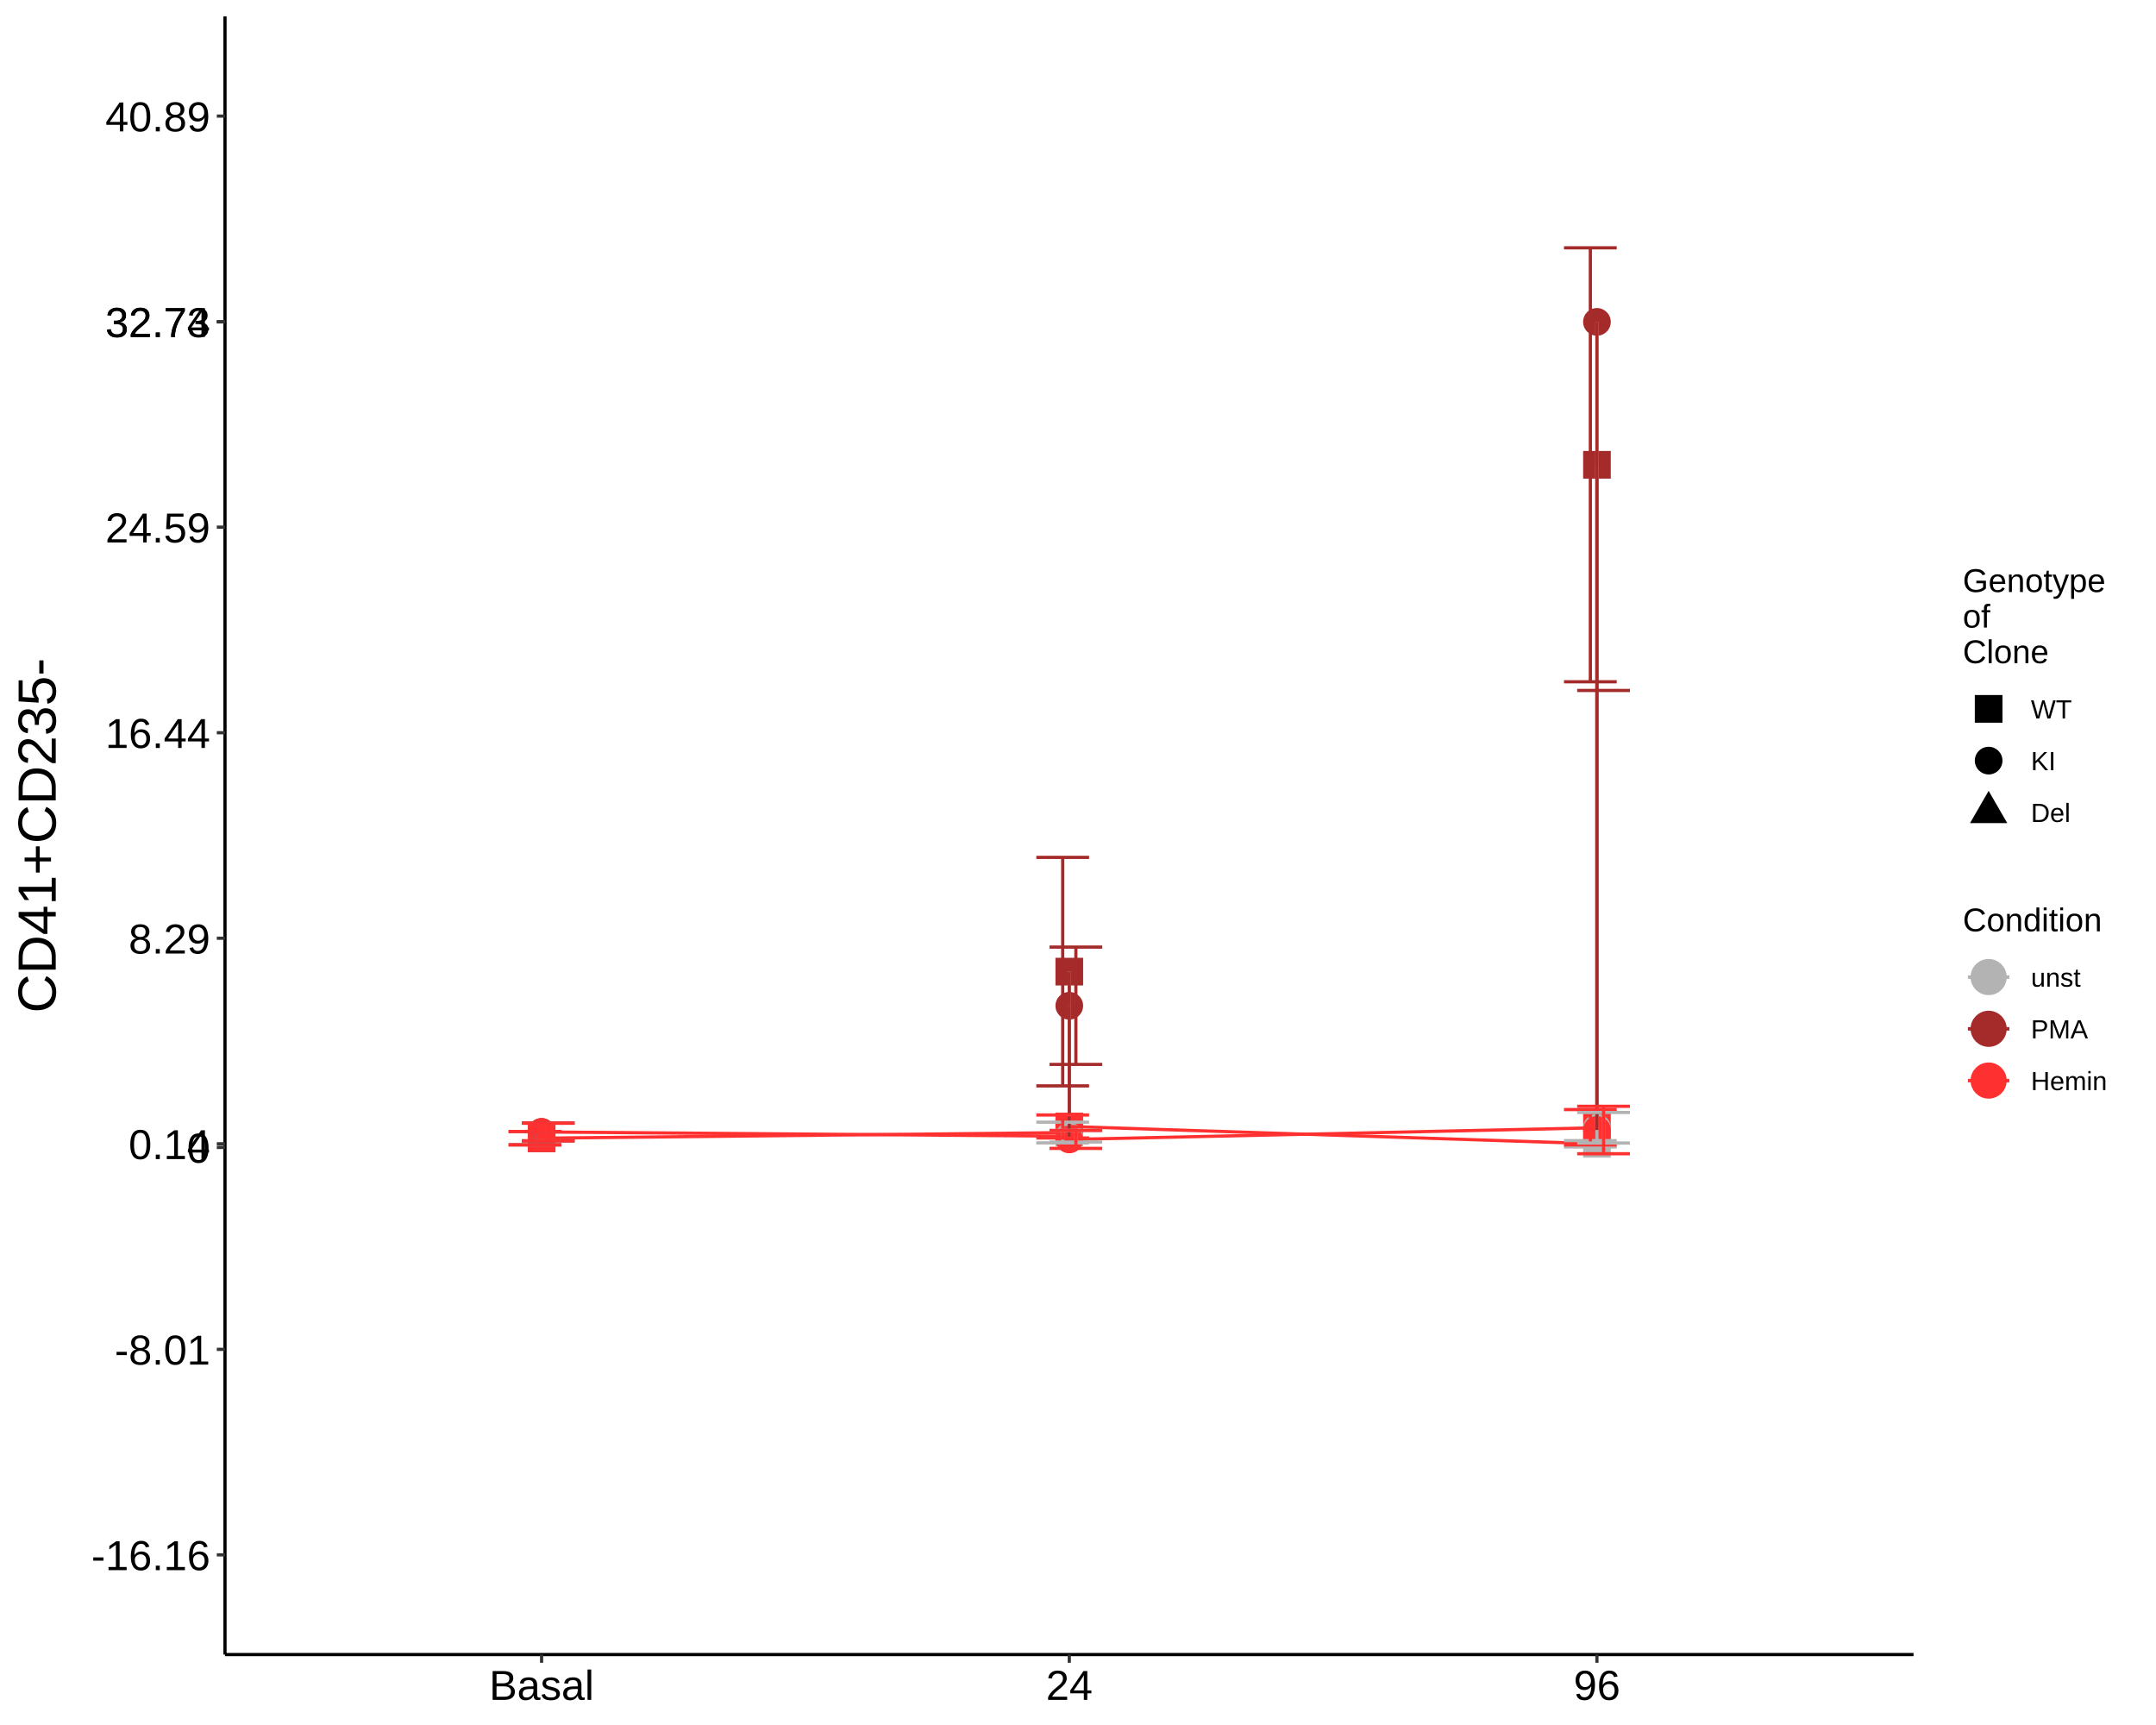
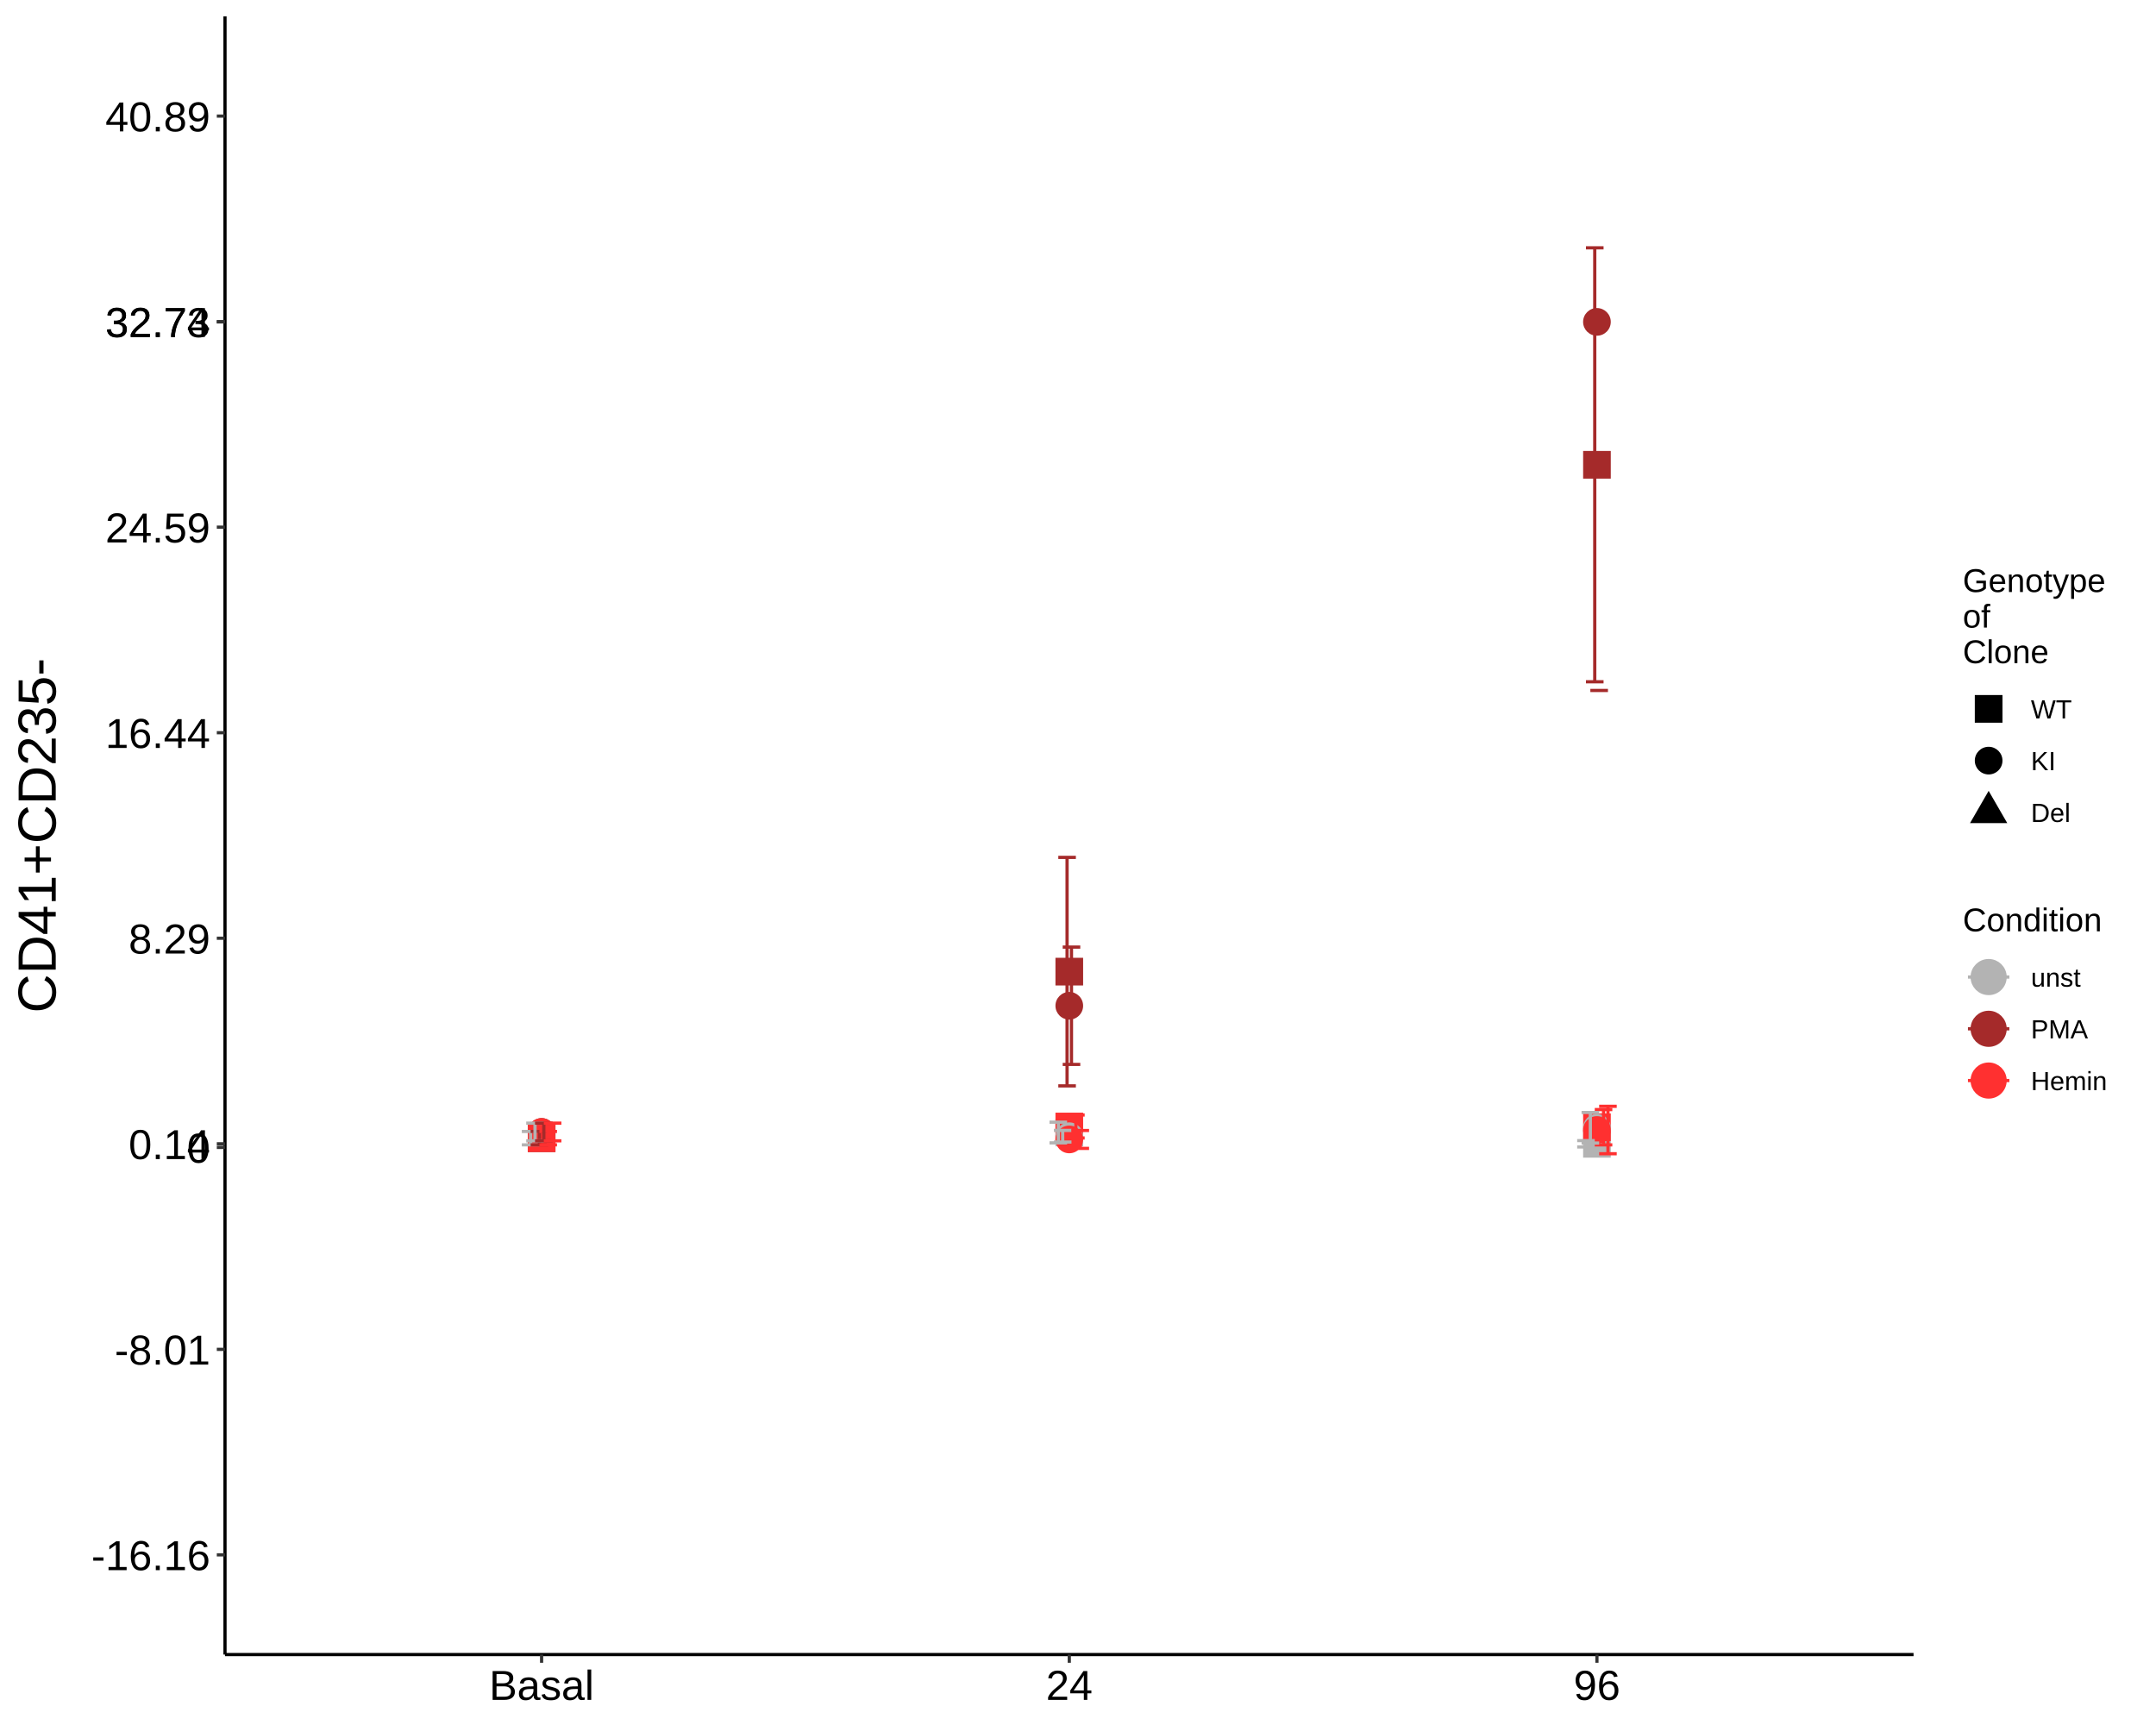
<svg xmlns="http://www.w3.org/2000/svg" class="svglite" width="720.00pt" height="576.00pt" viewBox="0 0 720.00 576.00">
  <defs>
    <style type="text/css">
    .svglite line, .svglite polyline, .svglite polygon, .svglite path, .svglite rect, .svglite circle {
      fill: none;
      stroke: #000000;
      stroke-linecap: round;
      stroke-linejoin: round;
      stroke-miterlimit: 10.00;
    }
  </style>
  </defs>
  <rect width="100%" height="100%" style="stroke: none; fill: #FFFFFF;" />
  <defs>
    <clipPath id="cpMC4wMHw3MjAuMDB8MC4wMHw1NzYuMDA=">
      <rect x="0.00" y="0.00" width="720.00" height="576.00" />
    </clipPath>
  </defs>
  <g clip-path="url(#cpMC4wMHw3MjAuMDB8MC4wMHw1NzYuMDA=)">
    <rect x="0" y="0.00" width="720.00" height="576.00" style="stroke-width: 1.07; stroke: #FFFFFF; fill: #FFFFFF;" />
  </g>
  <defs>
    <clipPath id="cpNzUuMTR8NjM5LjAzfDUuNDh8NTUyLjQ4">
      <rect x="75.14" y="5.48" width="563.89" height="547.00" />
    </clipPath>
  </defs>
  <g clip-path="url(#cpNzUuMTR8NjM5LjAzfDUuNDh8NTUyLjQ4)">
    <rect x="75.14" y="5.48" width="563.89" height="547.00" style="stroke-width: 1.07; stroke: none; fill: #FFFFFF;" />
    <polygon points="176.25,384.67 185.49,384.67 185.49,375.43 176.25,375.43 " style="stroke-width: 2.83; stroke: none; fill: #B3B3B3;" />
    <polygon points="352.47,382.78 361.71,382.78 361.71,373.55 352.47,373.55 " style="stroke-width: 2.83; stroke: none; fill: #B3B3B3;" />
    <polygon points="528.69,386.55 537.92,386.55 537.92,377.31 528.69,377.31 " style="stroke-width: 2.83; stroke: none; fill: #B3B3B3;" />
    <polygon points="176.25,384.67 185.49,384.67 185.49,375.43 176.25,375.43 " style="stroke-width: 2.83; stroke: none; fill: #A52A2A;" />
    <polygon points="352.47,329.06 361.71,329.06 361.71,319.82 352.47,319.82 " style="stroke-width: 2.83; stroke: none; fill: #A52A2A;" />
    <polygon points="528.69,159.82 537.92,159.82 537.92,150.58 528.69,150.58 " style="stroke-width: 2.83; stroke: none; fill: #A52A2A;" />
    <polygon points="176.25,384.67 185.49,384.67 185.49,375.43 176.25,375.43 " style="stroke-width: 2.83; stroke: none; fill: #FF3030;" />
    <polygon points="352.47,380.76 361.71,380.76 361.71,371.53 352.47,371.53 " style="stroke-width: 2.83; stroke: none; fill: #FF3030;" />
    <polygon points="528.69,381.02 537.92,381.02 537.92,371.78 528.69,371.78 " style="stroke-width: 2.83; stroke: none; fill: #FF3030;" />
    <circle cx="180.87" cy="377.98" r="4.62" style="stroke-width: 2.83; stroke: none; fill: #B3B3B3;" />
    <circle cx="357.09" cy="379.40" r="4.62" style="stroke-width: 2.83; stroke: none; fill: #B3B3B3;" />
    <circle cx="533.30" cy="376.57" r="4.62" style="stroke-width: 2.83; stroke: none; fill: #B3B3B3;" />
    <circle cx="180.87" cy="377.98" r="4.62" style="stroke-width: 2.83; stroke: none; fill: #A52A2A;" />
    <circle cx="357.09" cy="335.84" r="4.62" style="stroke-width: 2.83; stroke: none; fill: #A52A2A;" />
    <circle cx="533.30" cy="107.48" r="4.62" style="stroke-width: 2.83; stroke: none; fill: #A52A2A;" />
    <circle cx="180.87" cy="377.98" r="4.62" style="stroke-width: 2.83; stroke: none; fill: #FF3030;" />
    <circle cx="357.09" cy="380.47" r="4.62" style="stroke-width: 2.83; stroke: none; fill: #FF3030;" />
    <circle cx="533.30" cy="377.32" r="4.62" style="stroke-width: 2.83; stroke: none; fill: #FF3030;" />
-     <line x1="180.87" y1="380.05" x2="180.87" y2="380.05" style="stroke-width: 1.07; stroke: #B3B3B3; stroke-linecap: butt;" />
-     <line x1="180.87" y1="380.05" x2="180.87" y2="380.05" style="stroke-width: 1.07; stroke: #A52A2A; stroke-linecap: butt;" />
-     <line x1="180.87" y1="380.05" x2="357.09" y2="378.17" style="stroke-width: 1.07; stroke: #FF3030; stroke-linecap: butt;" />
-     <line x1="357.09" y1="378.17" x2="357.09" y2="324.44" style="stroke-width: 1.07; stroke: #B3B3B3; stroke-linecap: butt;" />
-     <line x1="357.09" y1="324.44" x2="357.09" y2="376.15" style="stroke-width: 1.07; stroke: #A52A2A; stroke-linecap: butt;" />
-     <line x1="357.09" y1="376.15" x2="533.30" y2="381.93" style="stroke-width: 1.07; stroke: #FF3030; stroke-linecap: butt;" />
-     <line x1="533.30" y1="381.93" x2="533.30" y2="155.20" style="stroke-width: 1.07; stroke: #B3B3B3; stroke-linecap: butt;" />
-     <line x1="533.30" y1="155.20" x2="533.30" y2="376.40" style="stroke-width: 1.07; stroke: #A52A2A; stroke-linecap: butt;" />
-     <line x1="180.87" y1="377.98" x2="180.87" y2="377.98" style="stroke-width: 1.07; stroke: #B3B3B3; stroke-linecap: butt;" />
-     <line x1="180.87" y1="377.98" x2="180.87" y2="377.98" style="stroke-width: 1.07; stroke: #A52A2A; stroke-linecap: butt;" />
-     <line x1="180.87" y1="377.98" x2="357.09" y2="379.40" style="stroke-width: 1.07; stroke: #FF3030; stroke-linecap: butt;" />
-     <line x1="357.09" y1="379.40" x2="357.09" y2="335.84" style="stroke-width: 1.07; stroke: #B3B3B3; stroke-linecap: butt;" />
-     <line x1="357.09" y1="335.84" x2="357.09" y2="380.47" style="stroke-width: 1.07; stroke: #A52A2A; stroke-linecap: butt;" />
-     <line x1="357.09" y1="380.47" x2="533.30" y2="376.57" style="stroke-width: 1.07; stroke: #FF3030; stroke-linecap: butt;" />
-     <line x1="533.30" y1="376.57" x2="533.30" y2="107.48" style="stroke-width: 1.07; stroke: #B3B3B3; stroke-linecap: butt;" />
-     <line x1="533.30" y1="107.48" x2="533.30" y2="377.32" style="stroke-width: 1.07; stroke: #A52A2A; stroke-linecap: butt;" />
-     <polyline points="169.86,377.81 187.48,377.81 " style="stroke-width: 1.07; stroke: #B3B3B3; stroke-linecap: butt;" />
-     <polyline points="178.67,377.81 178.67,382.28 " style="stroke-width: 1.07; stroke: #B3B3B3; stroke-linecap: butt;" />
-     <polyline points="169.86,382.28 187.48,382.28 " style="stroke-width: 1.07; stroke: #B3B3B3; stroke-linecap: butt;" />
-     <polyline points="346.08,374.71 363.70,374.71 " style="stroke-width: 1.07; stroke: #B3B3B3; stroke-linecap: butt;" />
-     <polyline points="354.89,374.71 354.89,381.62 " style="stroke-width: 1.07; stroke: #B3B3B3; stroke-linecap: butt;" />
-     <polyline points="346.08,381.62 363.70,381.62 " style="stroke-width: 1.07; stroke: #B3B3B3; stroke-linecap: butt;" />
-     <polyline points="522.29,380.86 539.91,380.86 " style="stroke-width: 1.07; stroke: #B3B3B3; stroke-linecap: butt;" />
-     <polyline points="531.10,380.86 531.10,382.99 " style="stroke-width: 1.07; stroke: #B3B3B3; stroke-linecap: butt;" />
-     <polyline points="522.29,382.99 539.91,382.99 " style="stroke-width: 1.07; stroke: #B3B3B3; stroke-linecap: butt;" />
-     <polyline points="169.86,377.81 187.48,377.81 " style="stroke-width: 1.07; stroke: #A52A2A; stroke-linecap: butt;" />
-     <polyline points="178.67,377.81 178.67,382.28 " style="stroke-width: 1.07; stroke: #A52A2A; stroke-linecap: butt;" />
-     <polyline points="169.86,382.28 187.48,382.28 " style="stroke-width: 1.07; stroke: #A52A2A; stroke-linecap: butt;" />
-     <polyline points="346.08,286.29 363.70,286.29 " style="stroke-width: 1.07; stroke: #A52A2A; stroke-linecap: butt;" />
-     <polyline points="354.89,286.29 354.89,362.59 " style="stroke-width: 1.07; stroke: #A52A2A; stroke-linecap: butt;" />
-     <polyline points="346.08,362.59 363.70,362.59 " style="stroke-width: 1.07; stroke: #A52A2A; stroke-linecap: butt;" />
-     <polyline points="522.29,82.75 539.91,82.75 " style="stroke-width: 1.07; stroke: #A52A2A; stroke-linecap: butt;" />
-     <polyline points="531.10,82.75 531.10,227.65 " style="stroke-width: 1.07; stroke: #A52A2A; stroke-linecap: butt;" />
-     <polyline points="522.29,227.65 539.91,227.65 " style="stroke-width: 1.07; stroke: #A52A2A; stroke-linecap: butt;" />
-     <polyline points="169.86,377.81 187.48,377.81 " style="stroke-width: 1.07; stroke: #FF3030; stroke-linecap: butt;" />
-     <polyline points="178.67,377.81 178.67,382.28 " style="stroke-width: 1.07; stroke: #FF3030; stroke-linecap: butt;" />
-     <polyline points="169.86,382.28 187.48,382.28 " style="stroke-width: 1.07; stroke: #FF3030; stroke-linecap: butt;" />
-     <polyline points="346.08,372.31 363.70,372.31 " style="stroke-width: 1.07; stroke: #FF3030; stroke-linecap: butt;" />
-     <polyline points="354.89,372.31 354.89,379.98 " style="stroke-width: 1.07; stroke: #FF3030; stroke-linecap: butt;" />
-     <polyline points="346.08,379.98 363.70,379.98 " style="stroke-width: 1.07; stroke: #FF3030; stroke-linecap: butt;" />
-     <polyline points="522.29,370.50 539.91,370.50 " style="stroke-width: 1.07; stroke: #FF3030; stroke-linecap: butt;" />
-     <polyline points="531.10,370.50 531.10,382.29 " style="stroke-width: 1.07; stroke: #FF3030; stroke-linecap: butt;" />
-     <polyline points="522.29,382.29 539.91,382.29 " style="stroke-width: 1.07; stroke: #FF3030; stroke-linecap: butt;" />
-     <polyline points="174.26,375.03 191.89,375.03 " style="stroke-width: 1.07; stroke: #B3B3B3; stroke-linecap: butt;" />
-     <polyline points="183.08,375.03 183.08,380.94 " style="stroke-width: 1.07; stroke: #B3B3B3; stroke-linecap: butt;" />
-     <polyline points="174.26,380.94 191.89,380.94 " style="stroke-width: 1.07; stroke: #B3B3B3; stroke-linecap: butt;" />
-     <polyline points="350.48,377.46 368.10,377.46 " style="stroke-width: 1.07; stroke: #B3B3B3; stroke-linecap: butt;" />
-     <polyline points="359.29,377.46 359.29,381.34 " style="stroke-width: 1.07; stroke: #B3B3B3; stroke-linecap: butt;" />
-     <polyline points="350.48,381.34 368.10,381.34 " style="stroke-width: 1.07; stroke: #B3B3B3; stroke-linecap: butt;" />
-     <polyline points="526.70,371.47 544.32,371.47 " style="stroke-width: 1.07; stroke: #B3B3B3; stroke-linecap: butt;" />
-     <polyline points="535.51,371.47 535.51,381.67 " style="stroke-width: 1.07; stroke: #B3B3B3; stroke-linecap: butt;" />
-     <polyline points="526.70,381.67 544.32,381.67 " style="stroke-width: 1.07; stroke: #B3B3B3; stroke-linecap: butt;" />
-     <polyline points="174.26,375.03 191.89,375.03 " style="stroke-width: 1.07; stroke: #A52A2A; stroke-linecap: butt;" />
-     <polyline points="183.08,375.03 183.08,380.94 " style="stroke-width: 1.07; stroke: #A52A2A; stroke-linecap: butt;" />
-     <polyline points="174.26,380.94 191.89,380.94 " style="stroke-width: 1.07; stroke: #A52A2A; stroke-linecap: butt;" />
-     <polyline points="350.48,316.25 368.10,316.25 " style="stroke-width: 1.07; stroke: #A52A2A; stroke-linecap: butt;" />
-     <polyline points="359.29,316.25 359.29,355.42 " style="stroke-width: 1.07; stroke: #A52A2A; stroke-linecap: butt;" />
-     <polyline points="350.48,355.42 368.10,355.42 " style="stroke-width: 1.07; stroke: #A52A2A; stroke-linecap: butt;" />
-     <polyline points="526.70,230.56 544.32,230.56 " style="stroke-width: 1.07; stroke: #A52A2A; stroke-linecap: butt;" />
-     <polyline points="174.26,375.03 191.89,375.03 " style="stroke-width: 1.07; stroke: #FF3030; stroke-linecap: butt;" />
-     <polyline points="183.08,375.03 183.08,380.94 " style="stroke-width: 1.07; stroke: #FF3030; stroke-linecap: butt;" />
-     <polyline points="174.26,380.94 191.89,380.94 " style="stroke-width: 1.07; stroke: #FF3030; stroke-linecap: butt;" />
-     <polyline points="350.48,377.48 368.10,377.48 " style="stroke-width: 1.07; stroke: #FF3030; stroke-linecap: butt;" />
-     <polyline points="359.29,377.48 359.29,383.46 " style="stroke-width: 1.07; stroke: #FF3030; stroke-linecap: butt;" />
-     <polyline points="350.48,383.46 368.10,383.46 " style="stroke-width: 1.07; stroke: #FF3030; stroke-linecap: butt;" />
-     <polyline points="526.70,369.41 544.32,369.41 " style="stroke-width: 1.07; stroke: #FF3030; stroke-linecap: butt;" />
-     <polyline points="535.51,369.41 535.51,385.24 " style="stroke-width: 1.07; stroke: #FF3030; stroke-linecap: butt;" />
-     <polyline points="526.70,385.24 544.32,385.24 " style="stroke-width: 1.07; stroke: #FF3030; stroke-linecap: butt;" />
+     <polyline points="174.26,377.81 180.14,377.81 " style="stroke-width: 1.07; stroke: #B3B3B3; stroke-linecap: butt;" />
+     <polyline points="177.20,377.81 177.20,382.28 " style="stroke-width: 1.07; stroke: #B3B3B3; stroke-linecap: butt;" />
+     <polyline points="174.26,382.28 180.14,382.28 " style="stroke-width: 1.07; stroke: #B3B3B3; stroke-linecap: butt;" />
+     <polyline points="350.48,374.71 356.35,374.71 " style="stroke-width: 1.07; stroke: #B3B3B3; stroke-linecap: butt;" />
+     <polyline points="353.42,374.71 353.42,381.62 " style="stroke-width: 1.07; stroke: #B3B3B3; stroke-linecap: butt;" />
+     <polyline points="350.48,381.62 356.35,381.62 " style="stroke-width: 1.07; stroke: #B3B3B3; stroke-linecap: butt;" />
+     <polyline points="526.70,380.86 532.57,380.86 " style="stroke-width: 1.07; stroke: #B3B3B3; stroke-linecap: butt;" />
+     <polyline points="529.63,380.86 529.63,382.99 " style="stroke-width: 1.07; stroke: #B3B3B3; stroke-linecap: butt;" />
+     <polyline points="526.70,382.99 532.57,382.99 " style="stroke-width: 1.07; stroke: #B3B3B3; stroke-linecap: butt;" />
+     <polyline points="177.20,377.81 183.08,377.81 " style="stroke-width: 1.07; stroke: #A52A2A; stroke-linecap: butt;" />
+     <polyline points="180.14,377.81 180.14,382.28 " style="stroke-width: 1.07; stroke: #A52A2A; stroke-linecap: butt;" />
+     <polyline points="177.20,382.28 183.08,382.28 " style="stroke-width: 1.07; stroke: #A52A2A; stroke-linecap: butt;" />
+     <polyline points="353.42,286.29 359.29,286.29 " style="stroke-width: 1.07; stroke: #A52A2A; stroke-linecap: butt;" />
+     <polyline points="356.35,286.29 356.35,362.59 " style="stroke-width: 1.07; stroke: #A52A2A; stroke-linecap: butt;" />
+     <polyline points="353.42,362.59 359.29,362.59 " style="stroke-width: 1.07; stroke: #A52A2A; stroke-linecap: butt;" />
+     <polyline points="529.63,82.75 535.51,82.75 " style="stroke-width: 1.07; stroke: #A52A2A; stroke-linecap: butt;" />
+     <polyline points="532.57,82.75 532.57,227.65 " style="stroke-width: 1.07; stroke: #A52A2A; stroke-linecap: butt;" />
+     <polyline points="529.63,227.65 535.51,227.65 " style="stroke-width: 1.07; stroke: #A52A2A; stroke-linecap: butt;" />
+     <polyline points="180.14,377.81 186.01,377.81 " style="stroke-width: 1.07; stroke: #FF3030; stroke-linecap: butt;" />
+     <polyline points="183.08,377.81 183.08,382.28 " style="stroke-width: 1.07; stroke: #FF3030; stroke-linecap: butt;" />
+     <polyline points="180.14,382.28 186.01,382.28 " style="stroke-width: 1.07; stroke: #FF3030; stroke-linecap: butt;" />
+     <polyline points="356.35,372.31 362.23,372.31 " style="stroke-width: 1.07; stroke: #FF3030; stroke-linecap: butt;" />
+     <polyline points="359.29,372.31 359.29,379.98 " style="stroke-width: 1.07; stroke: #FF3030; stroke-linecap: butt;" />
+     <polyline points="356.35,379.98 362.23,379.98 " style="stroke-width: 1.07; stroke: #FF3030; stroke-linecap: butt;" />
+     <polyline points="532.57,370.50 538.44,370.50 " style="stroke-width: 1.07; stroke: #FF3030; stroke-linecap: butt;" />
+     <polyline points="535.51,370.50 535.51,382.29 " style="stroke-width: 1.07; stroke: #FF3030; stroke-linecap: butt;" />
+     <polyline points="532.57,382.29 538.44,382.29 " style="stroke-width: 1.07; stroke: #FF3030; stroke-linecap: butt;" />
+     <polyline points="175.73,375.03 181.61,375.03 " style="stroke-width: 1.07; stroke: #B3B3B3; stroke-linecap: butt;" />
+     <polyline points="178.67,375.03 178.67,380.94 " style="stroke-width: 1.07; stroke: #B3B3B3; stroke-linecap: butt;" />
+     <polyline points="175.73,380.94 181.61,380.94 " style="stroke-width: 1.07; stroke: #B3B3B3; stroke-linecap: butt;" />
+     <polyline points="351.95,377.46 357.82,377.46 " style="stroke-width: 1.07; stroke: #B3B3B3; stroke-linecap: butt;" />
+     <polyline points="354.89,377.46 354.89,381.34 " style="stroke-width: 1.07; stroke: #B3B3B3; stroke-linecap: butt;" />
+     <polyline points="351.95,381.34 357.82,381.34 " style="stroke-width: 1.07; stroke: #B3B3B3; stroke-linecap: butt;" />
+     <polyline points="528.17,371.47 534.04,371.47 " style="stroke-width: 1.07; stroke: #B3B3B3; stroke-linecap: butt;" />
+     <polyline points="531.10,371.47 531.10,381.67 " style="stroke-width: 1.07; stroke: #B3B3B3; stroke-linecap: butt;" />
+     <polyline points="528.17,381.67 534.04,381.67 " style="stroke-width: 1.07; stroke: #B3B3B3; stroke-linecap: butt;" />
+     <polyline points="178.67,375.03 184.54,375.03 " style="stroke-width: 1.07; stroke: #A52A2A; stroke-linecap: butt;" />
+     <polyline points="181.61,375.03 181.61,380.94 " style="stroke-width: 1.07; stroke: #A52A2A; stroke-linecap: butt;" />
+     <polyline points="178.67,380.94 184.54,380.94 " style="stroke-width: 1.07; stroke: #A52A2A; stroke-linecap: butt;" />
+     <polyline points="354.89,316.25 360.76,316.25 " style="stroke-width: 1.07; stroke: #A52A2A; stroke-linecap: butt;" />
+     <polyline points="357.82,316.25 357.82,355.42 " style="stroke-width: 1.07; stroke: #A52A2A; stroke-linecap: butt;" />
+     <polyline points="354.89,355.42 360.76,355.42 " style="stroke-width: 1.07; stroke: #A52A2A; stroke-linecap: butt;" />
+     <polyline points="531.10,230.56 536.98,230.56 " style="stroke-width: 1.07; stroke: #A52A2A; stroke-linecap: butt;" />
+     <polyline points="181.61,375.03 187.48,375.03 " style="stroke-width: 1.07; stroke: #FF3030; stroke-linecap: butt;" />
+     <polyline points="184.54,375.03 184.54,380.94 " style="stroke-width: 1.07; stroke: #FF3030; stroke-linecap: butt;" />
+     <polyline points="181.61,380.94 187.48,380.94 " style="stroke-width: 1.07; stroke: #FF3030; stroke-linecap: butt;" />
+     <polyline points="357.82,377.48 363.70,377.48 " style="stroke-width: 1.07; stroke: #FF3030; stroke-linecap: butt;" />
+     <polyline points="360.76,377.48 360.76,383.46 " style="stroke-width: 1.07; stroke: #FF3030; stroke-linecap: butt;" />
+     <polyline points="357.82,383.46 363.70,383.46 " style="stroke-width: 1.07; stroke: #FF3030; stroke-linecap: butt;" />
+     <polyline points="534.04,369.41 539.91,369.41 " style="stroke-width: 1.07; stroke: #FF3030; stroke-linecap: butt;" />
+     <polyline points="536.98,369.41 536.98,385.24 " style="stroke-width: 1.07; stroke: #FF3030; stroke-linecap: butt;" />
+     <polyline points="534.04,385.24 539.91,385.24 " style="stroke-width: 1.07; stroke: #FF3030; stroke-linecap: butt;" />
  </g>
  <g clip-path="url(#cpMC4wMHw3MjAuMDB8MC4wMHw1NzYuMDA=)">
    <polyline points="75.14,552.48 75.14,5.48 " style="stroke-width: 1.07; stroke-linecap: butt;" />
    <text x="70.21" y="524.29" text-anchor="end" style="font-size: 14.00px; font-family: Arimo;" textLength="45.12px" lengthAdjust="spacingAndGlyphs">-16.16</text>
    <text x="70.21" y="455.66" text-anchor="end" style="font-size: 14.00px; font-family: Arimo;" textLength="36.22px" lengthAdjust="spacingAndGlyphs">-8.01</text>
    <text x="70.21" y="388.24" text-anchor="end" style="font-size: 14.00px; font-family: Arimo;" textLength="8.91px" lengthAdjust="spacingAndGlyphs">0</text>
    <text x="70.21" y="387.03" text-anchor="end" style="font-size: 14.00px; font-family: Arimo;" textLength="31.17px" lengthAdjust="spacingAndGlyphs">0.14</text>
    <text x="70.21" y="318.40" text-anchor="end" style="font-size: 14.00px; font-family: Arimo;" textLength="31.17px" lengthAdjust="spacingAndGlyphs">8.29</text>
    <text x="70.21" y="249.76" text-anchor="end" style="font-size: 14.00px; font-family: Arimo;" textLength="40.08px" lengthAdjust="spacingAndGlyphs">16.44</text>
    <text x="70.21" y="181.13" text-anchor="end" style="font-size: 14.00px; font-family: Arimo;" textLength="40.08px" lengthAdjust="spacingAndGlyphs">24.59</text>
    <text x="70.21" y="112.58" text-anchor="end" style="font-size: 14.00px; font-family: Arimo;" textLength="40.08px" lengthAdjust="spacingAndGlyphs">32.73</text>
    <text x="70.21" y="112.50" text-anchor="end" style="font-size: 14.00px; font-family: Arimo;" textLength="40.08px" lengthAdjust="spacingAndGlyphs">32.74</text>
    <text x="70.21" y="43.87" text-anchor="end" style="font-size: 14.00px; font-family: Arimo;" textLength="40.08px" lengthAdjust="spacingAndGlyphs">40.89</text>
    <polyline points="72.40,519.19 75.14,519.19 " style="stroke-width: 1.07; stroke: #333333; stroke-linecap: butt;" />
    <polyline points="72.40,450.56 75.14,450.56 " style="stroke-width: 1.07; stroke: #333333; stroke-linecap: butt;" />
    <polyline points="72.40,383.13 75.14,383.13 " style="stroke-width: 1.07; stroke: #333333; stroke-linecap: butt;" />
    <polyline points="72.40,381.93 75.14,381.93 " style="stroke-width: 1.07; stroke: #333333; stroke-linecap: butt;" />
    <polyline points="72.40,313.29 75.14,313.29 " style="stroke-width: 1.07; stroke: #333333; stroke-linecap: butt;" />
    <polyline points="72.40,244.66 75.14,244.66 " style="stroke-width: 1.07; stroke: #333333; stroke-linecap: butt;" />
    <polyline points="72.40,176.03 75.14,176.03 " style="stroke-width: 1.07; stroke: #333333; stroke-linecap: butt;" />
    <polyline points="72.40,107.48 75.14,107.48 " style="stroke-width: 1.07; stroke: #333333; stroke-linecap: butt;" />
    <polyline points="72.40,107.40 75.14,107.40 " style="stroke-width: 1.07; stroke: #333333; stroke-linecap: butt;" />
    <polyline points="72.40,38.76 75.14,38.76 " style="stroke-width: 1.07; stroke: #333333; stroke-linecap: butt;" />
    <polyline points="75.14,552.48 639.03,552.48 " style="stroke-width: 1.07; stroke-linecap: butt;" />
    <polyline points="180.87,555.22 180.87,552.48 " style="stroke-width: 1.07; stroke: #333333; stroke-linecap: butt;" />
    <polyline points="357.09,555.22 357.09,552.48 " style="stroke-width: 1.07; stroke: #333333; stroke-linecap: butt;" />
    <polyline points="533.30,555.22 533.30,552.48 " style="stroke-width: 1.07; stroke: #333333; stroke-linecap: butt;" />
    <text x="180.87" y="567.61" text-anchor="middle" style="font-size: 14.00px; font-family: Arimo;" textLength="37.94px" lengthAdjust="spacingAndGlyphs">Basal</text>
    <text x="357.09" y="567.61" text-anchor="middle" style="font-size: 14.00px; font-family: Arimo;" textLength="17.81px" lengthAdjust="spacingAndGlyphs">24</text>
    <text x="533.30" y="567.61" text-anchor="middle" style="font-size: 14.00px; font-family: Arimo;" textLength="17.81px" lengthAdjust="spacingAndGlyphs">96</text>
    <text transform="translate(18.61,278.98) rotate(-90)" text-anchor="middle" style="font-size: 18.00px; font-family: Arimo;" textLength="131.72px" lengthAdjust="spacingAndGlyphs">CD41+CD235-</text>
    <rect x="649.99" y="183.03" width="64.53" height="102.35" style="stroke-width: 1.07; stroke: none; fill: #FFFFFF;" />
    <text x="655.47" y="197.68" style="font-size: 11.00px; font-family: Arimo;" textLength="53.57px" lengthAdjust="spacingAndGlyphs">Genotype</text>
    <text x="655.47" y="209.56" style="font-size: 11.00px; font-family: Arimo;" textLength="10.61px" lengthAdjust="spacingAndGlyphs">of</text>
    <text x="655.47" y="221.44" style="font-size: 11.00px; font-family: Arimo;" textLength="31.21px" lengthAdjust="spacingAndGlyphs">Clone</text>
    <polygon points="659.49,241.32 668.73,241.32 668.73,232.08 659.49,232.08 " style="stroke-width: 2.83; stroke: none; fill: #000000;" />
    <circle cx="664.11" cy="253.98" r="4.62" style="stroke-width: 2.83; stroke: none; fill: #000000;" />
    <polygon points="664.11,264.08 670.33,274.85 657.89,274.85 " style="stroke-width: 2.83; stroke: none; fill: #000000;" />
    <text x="678.23" y="239.91" style="font-size: 8.80px; font-family: Arimo;" textLength="14.07px" lengthAdjust="spacingAndGlyphs">WT</text>
    <text x="678.23" y="257.19" style="font-size: 8.80px; font-family: Arimo;" textLength="8.36px" lengthAdjust="spacingAndGlyphs">KI</text>
    <text x="678.23" y="274.47" style="font-size: 8.80px; font-family: Arimo;" textLength="14.64px" lengthAdjust="spacingAndGlyphs">Del</text>
    <rect x="649.99" y="296.34" width="63.46" height="78.59" style="stroke-width: 1.07; stroke: none; fill: #FFFFFF;" />
    <text x="655.47" y="310.98" style="font-size: 11.00px; font-family: Arimo;" textLength="52.50px" lengthAdjust="spacingAndGlyphs">Condition</text>
    <circle cx="664.11" cy="326.25" r="4.62" style="stroke-width: 2.83; stroke: #B3B3B3; fill: #B3B3B3;" />
    <line x1="657.20" y1="326.25" x2="671.03" y2="326.25" style="stroke-width: 1.07; stroke: #B3B3B3; stroke-linecap: butt;" />
-     <line x1="657.20" y1="326.25" x2="671.03" y2="326.25" style="stroke-width: 1.07; stroke: #B3B3B3; stroke-linecap: butt;" />
    <circle cx="664.11" cy="343.53" r="4.62" style="stroke-width: 2.83; stroke: #A52A2A; fill: #A52A2A;" />
    <line x1="657.20" y1="343.53" x2="671.03" y2="343.53" style="stroke-width: 1.07; stroke: #A52A2A; stroke-linecap: butt;" />
-     <line x1="657.20" y1="343.53" x2="671.03" y2="343.53" style="stroke-width: 1.07; stroke: #A52A2A; stroke-linecap: butt;" />
    <circle cx="664.11" cy="360.81" r="4.62" style="stroke-width: 2.83; stroke: #FF3030; fill: #FF3030;" />
-     <line x1="657.20" y1="360.81" x2="671.03" y2="360.81" style="stroke-width: 1.07; stroke: #FF3030; stroke-linecap: butt;" />
    <line x1="657.20" y1="360.81" x2="671.03" y2="360.81" style="stroke-width: 1.07; stroke: #FF3030; stroke-linecap: butt;" />
    <text x="678.23" y="329.46" style="font-size: 8.80px; font-family: Arimo;" textLength="19.18px" lengthAdjust="spacingAndGlyphs">unst</text>
    <text x="678.23" y="346.74" style="font-size: 8.80px; font-family: Arimo;" textLength="18.91px" lengthAdjust="spacingAndGlyphs">PMA</text>
    <text x="678.23" y="364.02" style="font-size: 8.80px; font-family: Arimo;" textLength="28.62px" lengthAdjust="spacingAndGlyphs">Hemin</text>
  </g>
</svg>
